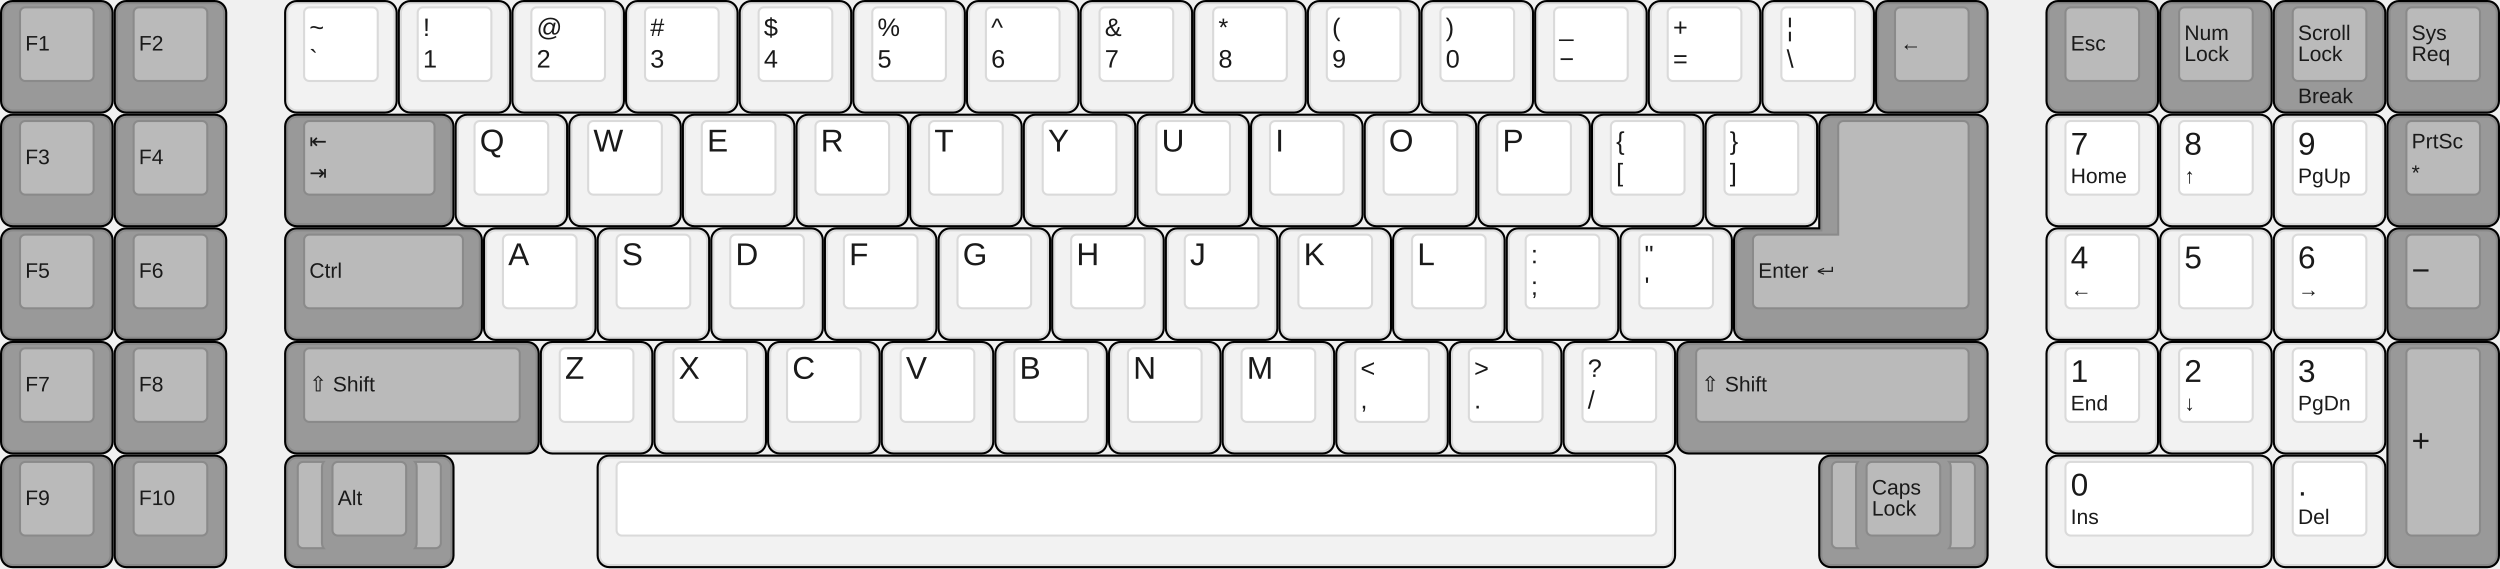
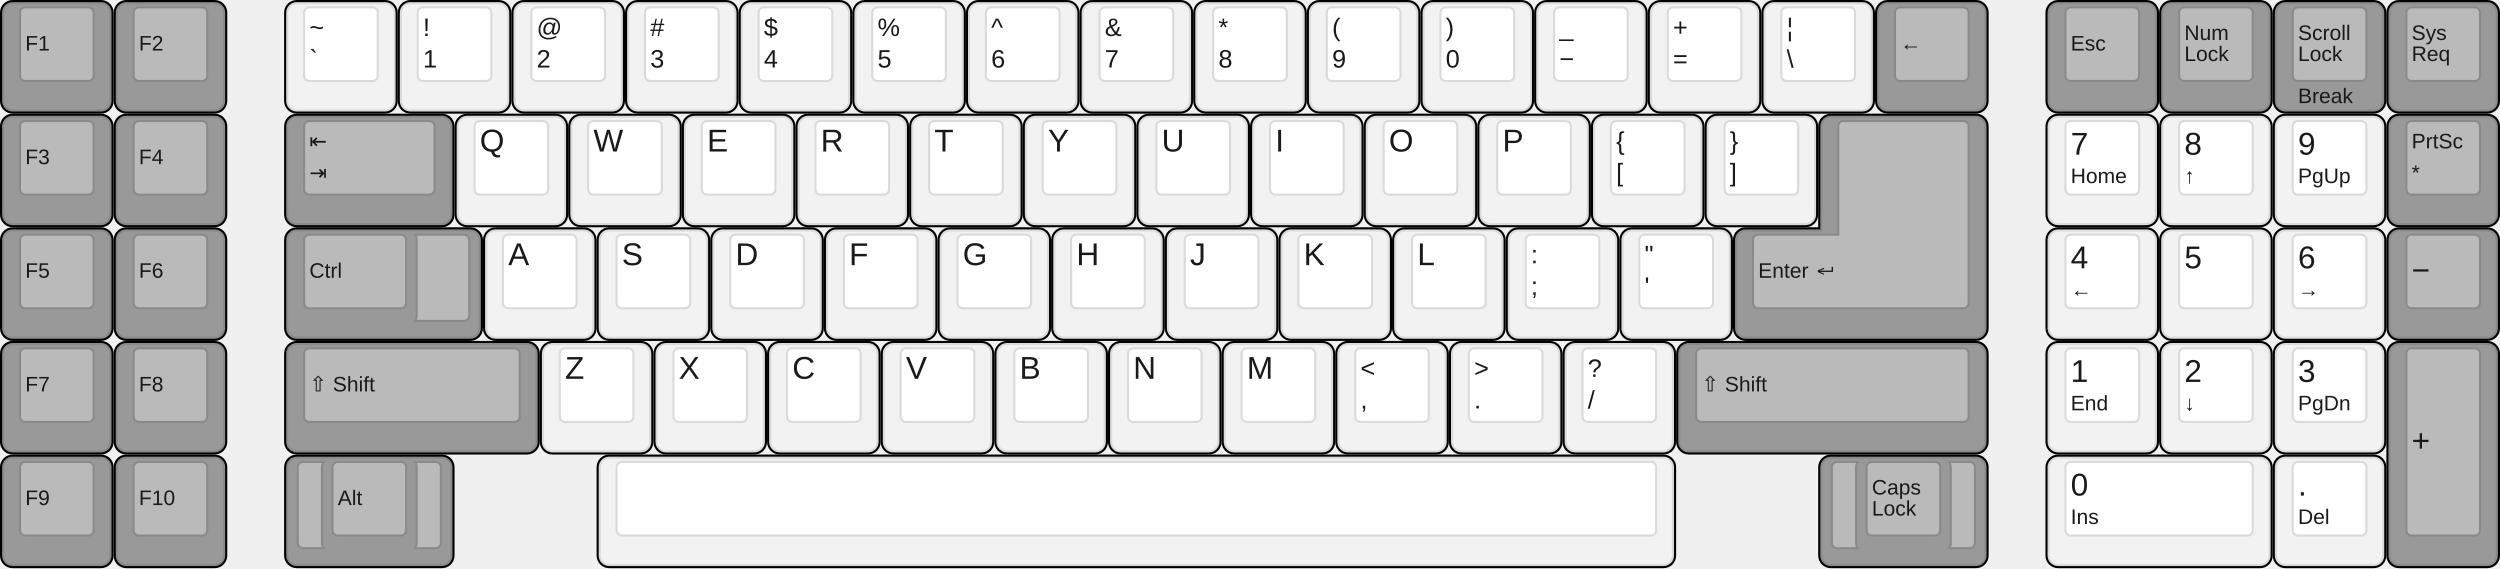
<svg xmlns="http://www.w3.org/2000/svg" xmlns:xlink="http://www.w3.org/1999/xlink" version="1.1" width="1188" height="270" viewBox="0 -270 1188 270">
  <defs>
    <g id="shape0">
      <path d="M 6 -54 C 2.686 -54 0 -51.314 0 -48 L 0 -6 C 0 -2.686 2.686 0 6 0 L 48 0 C 51.314 0 54 -2.686 54 -6 L 54 -48 C 54 -51.314 51.314 -54 48 -54 Z" fill="#000000" />
      <path d="M 6 -53 C 3.239 -53 1 -50.761 1 -48 L 1 -6 C 1 -3.239 3.239 -1 6 -1 L 48 -1 C 50.761 -1 53 -3.239 53 -6 L 53 -48 C 53 -50.761 50.761 -53 48 -53 Z" fill="#8a8a8a" />
      <path d="M 6 -52 C 3.791 -52 2 -50.209 2 -48 L 2 -6 C 2 -3.791 3.791 -2 6 -2 L 48 -2 C 50.209 -2 52 -3.791 52 -6 L 52 -48 C 52 -50.209 50.209 -52 48 -52 Z" fill="#999999" />
      <path d="M 12 -51 C 10.343 -51 9 -49.657 9 -48 L 9 -18 C 9 -16.343 10.343 -15 12 -15 L 42 -15 C 43.657 -15 45 -16.343 45 -18 L 45 -48 C 45 -49.657 43.657 -51 42 -51 Z" fill="#8a8a8a" />
      <path d="M 12 -50 C 10.895 -50 10 -49.105 10 -48 L 10 -18 C 10 -16.895 10.895 -16 12 -16 L 42 -16 C 43.105 -16 44 -16.895 44 -18 L 44 -48 C 44 -49.105 43.105 -50 42 -50 Z" fill="#bababa" />
    </g>
    <g id="shape1">
      <path d="M 6 -54 C 2.686 -54 0 -51.314 0 -48 L 0 -6 C 0 -2.686 2.686 0 6 0 L 75 0 C 78.314 0 81 -2.686 81 -6 L 81 -48 C 81 -51.314 78.314 -54 75 -54 Z" fill="#000000" />
      <path d="M 6 -53 C 3.239 -53 1 -50.761 1 -48 L 1 -6 C 1 -3.239 3.239 -1 6 -1 L 75 -1 C 77.761 -1 80 -3.239 80 -6 L 80 -48 C 80 -50.761 77.761 -53 75 -53 Z" fill="#8a8a8a" />
      <path d="M 6 -52 C 3.791 -52 2 -50.209 2 -48 L 2 -6 C 2 -3.791 3.791 -2 6 -2 L 75 -2 C 77.209 -2 79 -3.791 79 -6 L 79 -48 C 79 -50.209 77.209 -52 75 -52 Z" fill="#999999" />
      <path d="M 25.5 -51 C 23.843 -51 22.5 -49.657 22.5 -48 L 22.5 -18 C 22.5 -16.343 23.843 -15 25.5 -15 L 55.5 -15 C 57.157 -15 58.5 -16.343 58.5 -18 L 58.5 -48 C 58.5 -49.657 57.157 -51 55.5 -51 Z M 9 -51 C 7.343 -51 6 -49.657 6 -48 L 6 -12 C 6 -10.343 7.343 -9 9 -9 L 19.854 -9 C 19.024 -9.733 18.5 -10.805 18.5 -12 L 18.5 -48 C 18.5 -49.195 19.024 -50.267 19.854 -51 Z M 61.146 -51 C 61.976 -50.267 62.5 -49.195 62.5 -48 L 62.5 -12 C 62.5 -10.805 61.976 -9.733 61.146 -9 L 72 -9 C 73.657 -9 75 -10.343 75 -12 L 75 -48 C 75 -49.657 73.657 -51 72 -51 Z" fill="#8a8a8a" />
      <path d="M 25.5 -50 C 24.395 -50 23.5 -49.105 23.5 -48 L 23.5 -18 C 23.5 -16.895 24.395 -16 25.5 -16 L 55.5 -16 C 56.605 -16 57.5 -16.895 57.5 -18 L 57.5 -48 C 57.5 -49.105 56.605 -50 55.5 -50 Z M 9 -50 C 7.895 -50 7 -49.105 7 -48 L 7 -12 C 7 -10.895 7.895 -10 9 -10 L 17.916 -10 C 17.648 -10.612 17.5 -11.289 17.5 -12 L 17.5 -48 C 17.5 -48.711 17.648 -49.388 17.916 -50 Z M 63.084 -50 C 63.352 -49.388 63.5 -48.711 63.5 -48 L 63.5 -12 C 63.5 -11.289 63.352 -10.612 63.084 -10 L 72 -10 C 73.105 -10 74 -10.895 74 -12 L 74 -48 C 74 -49.105 73.105 -50 72 -50 Z" fill="#bababa" />
    </g>
    <g id="shape2">
      <path d="M 6 -54 C 2.686 -54 0 -51.314 0 -48 L 0 -6 C 0 -2.686 2.686 0 6 0 L 507 0 C 510.314 0 513 -2.686 513 -6 L 513 -48 C 513 -51.314 510.314 -54 507 -54 Z" fill="#000000" />
      <path d="M 6 -53 C 3.239 -53 1 -50.761 1 -48 L 1 -6 C 1 -3.239 3.239 -1 6 -1 L 507 -1 C 509.761 -1 512 -3.239 512 -6 L 512 -48 C 512 -50.761 509.761 -53 507 -53 Z" fill="#dadada" />
      <path d="M 6 -52 C 3.791 -52 2 -50.209 2 -48 L 2 -6 C 2 -3.791 3.791 -2 6 -2 L 507 -2 C 509.209 -2 511 -3.791 511 -6 L 511 -48 C 511 -50.209 509.209 -52 507 -52 Z" fill="#f2f2f2" />
      <path d="M 12 -51 C 10.343 -51 9 -49.657 9 -48 L 9 -18 C 9 -16.343 10.343 -15 12 -15 L 501 -15 C 502.657 -15 504 -16.343 504 -18 L 504 -48 C 504 -49.657 502.657 -51 501 -51 Z" fill="#dadada" />
      <path d="M 12 -50 C 10.895 -50 10 -49.105 10 -48 L 10 -18 C 10 -16.895 10.895 -16 12 -16 L 501 -16 C 502.105 -16 503 -16.895 503 -18 L 503 -48 C 503 -49.105 502.105 -50 501 -50 Z" fill="#ffffff" />
    </g>
    <g id="shape3">
      <path d="M 6 -54 C 2.686 -54 0 -51.314 0 -48 L 0 -6 C 0 -2.686 2.686 0 6 0 L 102 0 C 105.314 0 108 -2.686 108 -6 L 108 -48 C 108 -51.314 105.314 -54 102 -54 Z" fill="#000000" />
      <path d="M 6 -53 C 3.239 -53 1 -50.761 1 -48 L 1 -6 C 1 -3.239 3.239 -1 6 -1 L 102 -1 C 104.761 -1 107 -3.239 107 -6 L 107 -48 C 107 -50.761 104.761 -53 102 -53 Z" fill="#dadada" />
      <path d="M 6 -52 C 3.791 -52 2 -50.209 2 -48 L 2 -6 C 2 -3.791 3.791 -2 6 -2 L 102 -2 C 104.209 -2 106 -3.791 106 -6 L 106 -48 C 106 -50.209 104.209 -52 102 -52 Z" fill="#f2f2f2" />
      <path d="M 12 -51 C 10.343 -51 9 -49.657 9 -48 L 9 -18 C 9 -16.343 10.343 -15 12 -15 L 96 -15 C 97.657 -15 99 -16.343 99 -18 L 99 -48 C 99 -49.657 97.657 -51 96 -51 Z" fill="#dadada" />
      <path d="M 12 -50 C 10.895 -50 10 -49.105 10 -48 L 10 -18 C 10 -16.895 10.895 -16 12 -16 L 96 -16 C 97.105 -16 98 -16.895 98 -18 L 98 -48 C 98 -49.105 97.105 -50 96 -50 Z" fill="#ffffff" />
    </g>
    <g id="shape4">
      <path d="M 6 -54 C 2.686 -54 0 -51.314 0 -48 L 0 -6 C 0 -2.686 2.686 0 6 0 L 48 0 C 51.314 0 54 -2.686 54 -6 L 54 -48 C 54 -51.314 51.314 -54 48 -54 Z" fill="#000000" />
      <path d="M 6 -53 C 3.239 -53 1 -50.761 1 -48 L 1 -6 C 1 -3.239 3.239 -1 6 -1 L 48 -1 C 50.761 -1 53 -3.239 53 -6 L 53 -48 C 53 -50.761 50.761 -53 48 -53 Z" fill="#dadada" />
      <path d="M 6 -52 C 3.791 -52 2 -50.209 2 -48 L 2 -6 C 2 -3.791 3.791 -2 6 -2 L 48 -2 C 50.209 -2 52 -3.791 52 -6 L 52 -48 C 52 -50.209 50.209 -52 48 -52 Z" fill="#f2f2f2" />
      <path d="M 12 -51 C 10.343 -51 9 -49.657 9 -48 L 9 -18 C 9 -16.343 10.343 -15 12 -15 L 42 -15 C 43.657 -15 45 -16.343 45 -18 L 45 -48 C 45 -49.657 43.657 -51 42 -51 Z" fill="#dadada" />
      <path d="M 12 -50 C 10.895 -50 10 -49.105 10 -48 L 10 -18 C 10 -16.895 10.895 -16 12 -16 L 42 -16 C 43.105 -16 44 -16.895 44 -18 L 44 -48 C 44 -49.105 43.105 -50 42 -50 Z" fill="#ffffff" />
    </g>
    <g id="shape5">
      <path d="M 6 -108 C 2.686 -108 0 -105.314 0 -102 L 0 -6 C 0 -2.686 2.686 0 6 0 L 48 0 C 51.314 0 54 -2.686 54 -6 L 54 -102 C 54 -105.314 51.314 -108 48 -108 Z" fill="#000000" />
      <path d="M 6 -107 C 3.239 -107 1 -104.761 1 -102 L 1 -6 C 1 -3.239 3.239 -1 6 -1 L 48 -1 C 50.761 -1 53 -3.239 53 -6 L 53 -102 C 53 -104.761 50.761 -107 48 -107 Z" fill="#8a8a8a" />
      <path d="M 6 -106 C 3.791 -106 2 -104.209 2 -102 L 2 -6 C 2 -3.791 3.791 -2 6 -2 L 48 -2 C 50.209 -2 52 -3.791 52 -6 L 52 -102 C 52 -104.209 50.209 -106 48 -106 Z" fill="#999999" />
      <path d="M 12 -105 C 10.343 -105 9 -103.657 9 -102 L 9 -18 C 9 -16.343 10.343 -15 12 -15 L 42 -15 C 43.657 -15 45 -16.343 45 -18 L 45 -102 C 45 -103.657 43.657 -105 42 -105 Z" fill="#8a8a8a" />
      <path d="M 12 -104 C 10.895 -104 10 -103.105 10 -102 L 10 -18 C 10 -16.895 10.895 -16 12 -16 L 42 -16 C 43.105 -16 44 -16.895 44 -18 L 44 -102 C 44 -103.105 43.105 -104 42 -104 Z" fill="#bababa" />
    </g>
    <g id="shape6">
      <path d="M 6 -54 C 2.686 -54 0 -51.314 0 -48 L 0 -6 C 0 -2.686 2.686 0 6 0 L 115.5 0 C 118.814 0 121.5 -2.686 121.5 -6 L 121.5 -48 C 121.5 -51.314 118.814 -54 115.5 -54 Z" fill="#000000" />
      <path d="M 6 -53 C 3.239 -53 1 -50.761 1 -48 L 1 -6 C 1 -3.239 3.239 -1 6 -1 L 115.5 -1 C 118.261 -1 120.5 -3.239 120.5 -6 L 120.5 -48 C 120.5 -50.761 118.261 -53 115.5 -53 Z" fill="#8a8a8a" />
      <path d="M 6 -52 C 3.791 -52 2 -50.209 2 -48 L 2 -6 C 2 -3.791 3.791 -2 6 -2 L 115.5 -2 C 117.709 -2 119.5 -3.791 119.5 -6 L 119.5 -48 C 119.5 -50.209 117.709 -52 115.5 -52 Z" fill="#999999" />
      <path d="M 12 -51 C 10.343 -51 9 -49.657 9 -48 L 9 -18 C 9 -16.343 10.343 -15 12 -15 L 109.5 -15 C 111.157 -15 112.5 -16.343 112.5 -18 L 112.5 -48 C 112.5 -49.657 111.157 -51 109.5 -51 Z" fill="#8a8a8a" />
      <path d="M 12 -50 C 10.895 -50 10 -49.105 10 -48 L 10 -18 C 10 -16.895 10.895 -16 12 -16 L 109.5 -16 C 110.605 -16 111.5 -16.895 111.5 -18 L 111.5 -48 C 111.5 -49.105 110.605 -50 109.5 -50 Z" fill="#bababa" />
    </g>
    <g id="shape7">
      <path d="M 6 -54 C 2.686 -54 0 -51.314 0 -48 L 0 -6 C 0 -2.686 2.686 0 6 0 L 142.5 0 C 145.814 0 148.5 -2.686 148.5 -6 L 148.5 -48 C 148.5 -51.314 145.814 -54 142.5 -54 Z" fill="#000000" />
      <path d="M 6 -53 C 3.239 -53 1 -50.761 1 -48 L 1 -6 C 1 -3.239 3.239 -1 6 -1 L 142.5 -1 C 145.261 -1 147.5 -3.239 147.5 -6 L 147.5 -48 C 147.5 -50.761 145.261 -53 142.5 -53 Z" fill="#8a8a8a" />
      <path d="M 6 -52 C 3.791 -52 2 -50.209 2 -48 L 2 -6 C 2 -3.791 3.791 -2 6 -2 L 142.5 -2 C 144.709 -2 146.5 -3.791 146.5 -6 L 146.5 -48 C 146.5 -50.209 144.709 -52 142.5 -52 Z" fill="#999999" />
      <path d="M 12 -51 C 10.343 -51 9 -49.657 9 -48 L 9 -18 C 9 -16.343 10.343 -15 12 -15 L 136.5 -15 C 138.157 -15 139.5 -16.343 139.5 -18 L 139.5 -48 C 139.5 -49.657 138.157 -51 136.5 -51 Z" fill="#8a8a8a" />
      <path d="M 12 -50 C 10.895 -50 10 -49.105 10 -48 L 10 -18 C 10 -16.895 10.895 -16 12 -16 L 136.5 -16 C 137.605 -16 138.5 -16.895 138.5 -18 L 138.5 -48 C 138.5 -49.105 137.605 -50 136.5 -50 Z" fill="#bababa" />
    </g>
    <g id="shape8">
      <path d="M 6 -54 C 2.686 -54 0 -51.314 0 -48 L 0 -6 C 0 -2.686 2.686 0 6 0 L 88.5 0 C 91.814 0 94.5 -2.686 94.5 -6 L 94.5 -48 C 94.5 -51.314 91.814 -54 88.5 -54 Z" fill="#000000" />
      <path d="M 6 -53 C 3.239 -53 1 -50.761 1 -48 L 1 -6 C 1 -3.239 3.239 -1 6 -1 L 88.5 -1 C 91.261 -1 93.5 -3.239 93.5 -6 L 93.5 -48 C 93.5 -50.761 91.261 -53 88.5 -53 Z" fill="#8a8a8a" />
      <path d="M 6 -52 C 3.791 -52 2 -50.209 2 -48 L 2 -6 C 2 -3.791 3.791 -2 6 -2 L 88.5 -2 C 90.709 -2 92.5 -3.791 92.5 -6 L 92.5 -48 C 92.5 -50.209 90.709 -52 88.5 -52 Z" fill="#999999" />
-       <path d="M 12 -51 C 10.343 -51 9 -49.657 9 -48 L 9 -18 C 9 -16.343 10.343 -15 12 -15 L 82.5 -15 C 84.157 -15 85.5 -16.343 85.5 -18 L 85.5 -48 C 85.5 -49.657 84.157 -51 82.5 -51 Z" fill="#8a8a8a" />
-       <path d="M 12 -50 C 10.895 -50 10 -49.105 10 -48 L 10 -18 C 10 -16.895 10.895 -16 12 -16 L 82.5 -16 C 83.605 -16 84.5 -16.895 84.5 -18 L 84.5 -48 C 84.5 -49.105 83.605 -50 82.5 -50 Z" fill="#bababa" />
+       <path d="M 12 -51 C 10.343 -51 9 -49.657 9 -48 L 9 -18 C 9 -16.343 10.343 -15 12 -15 L 55.5 -15 C 57.157 -15 58.5 -16.343 58.5 -18 L 58.5 -48 C 58.5 -49.657 57.157 -51 55.5 -51 Z M 61.146 -51 C 61.976 -50.267 62.5 -49.195 62.5 -48 L 62.5 -12 C 62.5 -10.805 61.976 -9.733 61.146 -9 L 85.5 -9 C 87.157 -9 88.5 -10.343 88.5 -12 L 88.5 -48 C 88.5 -49.657 87.157 -51 85.5 -51 Z" fill="#8a8a8a" />
+       <path d="M 12 -50 C 10.895 -50 10 -49.105 10 -48 L 10 -18 C 10 -16.895 10.895 -16 12 -16 L 55.5 -16 C 56.605 -16 57.5 -16.895 57.5 -18 L 57.5 -48 C 57.5 -49.105 56.605 -50 55.5 -50 Z M 63.084 -50 C 63.352 -49.388 63.5 -48.711 63.5 -48 L 63.5 -12 C 63.5 -11.289 63.352 -10.612 63.084 -10 L 85.5 -10 C 86.605 -10 87.5 -10.895 87.5 -12 L 87.5 -48 C 87.5 -49.105 86.605 -50 85.5 -50 Z" fill="#bababa" />
    </g>
    <g id="shape9">
      <path d="M 46.5 -108 C 43.186 -108 40.5 -105.314 40.5 -102 L 40.5 -54 L 6 -54 C 2.686 -54 0 -51.314 0 -48 L 0 -6 C 0 -2.686 2.686 0 6 0 L 115.5 0 C 118.814 0 121.5 -2.686 121.5 -6 L 121.5 -102 C 121.5 -105.314 118.814 -108 115.5 -108 Z" fill="#000000" />
      <path d="M 46.5 -107 C 43.739 -107 41.5 -104.761 41.5 -102 L 41.5 -54 L 41.5 -53 L 40.5 -53 L 6 -53 C 3.239 -53 1 -50.761 1 -48 L 1 -6 C 1 -3.239 3.239 -1 6 -1 L 115.5 -1 C 118.261 -1 120.5 -3.239 120.5 -6 L 120.5 -102 C 120.5 -104.761 118.261 -107 115.5 -107 Z" fill="#8a8a8a" />
      <path d="M 46.5 -106 C 44.291 -106 42.5 -104.209 42.5 -102 L 42.5 -54 L 42.5 -52 L 6 -52 C 3.791 -52 2 -50.209 2 -48 L 2 -6 C 2 -3.791 3.791 -2 6 -2 L 115.5 -2 C 117.709 -2 119.5 -3.791 119.5 -6 L 119.5 -102 C 119.5 -104.209 117.709 -106 115.5 -106 Z" fill="#999999" />
      <path d="M 52.5 -105 C 50.843 -105 49.5 -103.657 49.5 -102 L 49.5 -60 L 49.5 -51 L 40.5 -51 L 12 -51 C 10.343 -51 9 -49.657 9 -48 L 9 -18 C 9 -16.343 10.343 -15 12 -15 L 109.5 -15 C 111.157 -15 112.5 -16.343 112.5 -18 L 112.5 -102 C 112.5 -103.657 111.157 -105 109.5 -105 Z" fill="#8a8a8a" />
      <path d="M 52.5 -104 C 51.395 -104 50.5 -103.105 50.5 -102 L 50.5 -60 L 50.5 -50 L 12 -50 C 10.895 -50 10 -49.105 10 -48 L 10 -18 C 10 -16.895 10.895 -16 12 -16 L 109.5 -16 C 110.605 -16 111.5 -16.895 111.5 -18 L 111.5 -102 C 111.5 -103.105 110.605 -104 109.5 -104 Z" fill="#bababa" />
    </g>
    <g id="shape10">
      <path d="M 6 -54 C 2.686 -54 0 -51.314 0 -48 L 0 -6 C 0 -2.686 2.686 0 6 0 L 75 0 C 78.314 0 81 -2.686 81 -6 L 81 -48 C 81 -51.314 78.314 -54 75 -54 Z" fill="#000000" />
      <path d="M 6 -53 C 3.239 -53 1 -50.761 1 -48 L 1 -6 C 1 -3.239 3.239 -1 6 -1 L 75 -1 C 77.761 -1 80 -3.239 80 -6 L 80 -48 C 80 -50.761 77.761 -53 75 -53 Z" fill="#8a8a8a" />
      <path d="M 6 -52 C 3.791 -52 2 -50.209 2 -48 L 2 -6 C 2 -3.791 3.791 -2 6 -2 L 75 -2 C 77.209 -2 79 -3.791 79 -6 L 79 -48 C 79 -50.209 77.209 -52 75 -52 Z" fill="#999999" />
      <path d="M 12 -51 C 10.343 -51 9 -49.657 9 -48 L 9 -18 C 9 -16.343 10.343 -15 12 -15 L 69 -15 C 70.657 -15 72 -16.343 72 -18 L 72 -48 C 72 -49.657 70.657 -51 69 -51 Z" fill="#8a8a8a" />
      <path d="M 12 -50 C 10.895 -50 10 -49.105 10 -48 L 10 -18 C 10 -16.895 10.895 -16 12 -16 L 69 -16 C 70.105 -16 71 -16.895 71 -18 L 71 -48 C 71 -49.105 70.105 -50 69 -50 Z" fill="#bababa" />
    </g>
  </defs>
  <g class="keyboard">
    <g class="key">
      <use xlink:href="#shape0" transform="translate(0 0)" />
      <text x="12" y="-30" text-anchor="start" font-family="Arial" font-size="10" fill="#1a1a1a">F9</text>
    </g>
    <g class="key">
      <use xlink:href="#shape0" transform="translate(54 0)" />
      <text x="66" y="-30" text-anchor="start" font-family="Arial" font-size="10" fill="#1a1a1a">F10</text>
    </g>
    <g class="key">
      <use xlink:href="#shape1" transform="translate(135 0)" />
      <text x="160.5" y="-30" text-anchor="start" font-family="Arial" font-size="10" fill="#1a1a1a">Alt</text>
    </g>
    <g class="key">
      <use xlink:href="#shape2" transform="translate(283.5 0)" />
    </g>
    <g class="key">
      <use xlink:href="#shape1" transform="translate(864 0)" />
      <text x="889.5" y="-35" text-anchor="start" font-family="Arial" font-size="10" fill="#1a1a1a">Caps</text>
      <text x="889.5" y="-25" text-anchor="start" font-family="Arial" font-size="10" fill="#1a1a1a">Lock</text>
    </g>
    <g class="key">
      <use xlink:href="#shape3" transform="translate(972 0)" />
      <text x="984" y="-34.5" text-anchor="start" font-family="Arial" font-size="15" fill="#1a1a1a">0</text>
      <text x="984" y="-21" text-anchor="start" font-family="Arial" font-size="10" fill="#1a1a1a">Ins</text>
    </g>
    <g class="key">
      <use xlink:href="#shape4" transform="translate(1080 0)" />
      <text x="1092" y="-34.5" text-anchor="start" font-family="Arial" font-size="15" fill="#1a1a1a">.</text>
      <text x="1092" y="-21" text-anchor="start" font-family="Arial" font-size="10" fill="#1a1a1a">Del</text>
    </g>
    <g class="key">
      <use xlink:href="#shape5" transform="translate(1134 0)" />
      <text x="1146" y="-55.5" text-anchor="start" font-family="Arial" font-size="15" fill="#1a1a1a">+</text>
    </g>
    <g class="key">
      <use xlink:href="#shape0" transform="translate(0 -54)" />
      <text x="12" y="-84" text-anchor="start" font-family="Arial" font-size="10" fill="#1a1a1a">F7</text>
    </g>
    <g class="key">
      <use xlink:href="#shape0" transform="translate(54 -54)" />
      <text x="66" y="-84" text-anchor="start" font-family="Arial" font-size="10" fill="#1a1a1a">F8</text>
    </g>
    <g class="key">
      <use xlink:href="#shape6" transform="translate(135 -54)" />
      <text x="147" y="-84" text-anchor="start" font-family="Arial" font-size="10" fill="#1a1a1a">⇧ Shift</text>
    </g>
    <g class="key">
      <use xlink:href="#shape4" transform="translate(256.5 -54)" />
      <text x="268.5" y="-90" text-anchor="start" font-family="Arial" font-size="15" fill="#1a1a1a">Z</text>
    </g>
    <g class="key">
      <use xlink:href="#shape4" transform="translate(310.5 -54)" />
      <text x="322.5" y="-90" text-anchor="start" font-family="Arial" font-size="15" fill="#1a1a1a">X</text>
    </g>
    <g class="key">
      <use xlink:href="#shape4" transform="translate(364.5 -54)" />
      <text x="376.5" y="-90" text-anchor="start" font-family="Arial" font-size="15" fill="#1a1a1a">C</text>
    </g>
    <g class="key">
      <use xlink:href="#shape4" transform="translate(418.5 -54)" />
      <text x="430.5" y="-90" text-anchor="start" font-family="Arial" font-size="15" fill="#1a1a1a">V</text>
    </g>
    <g class="key">
      <use xlink:href="#shape4" transform="translate(472.5 -54)" />
      <text x="484.5" y="-90" text-anchor="start" font-family="Arial" font-size="15" fill="#1a1a1a">B</text>
    </g>
    <g class="key">
      <use xlink:href="#shape4" transform="translate(526.5 -54)" />
      <text x="538.5" y="-90" text-anchor="start" font-family="Arial" font-size="15" fill="#1a1a1a">N</text>
    </g>
    <g class="key">
      <use xlink:href="#shape4" transform="translate(580.5 -54)" />
      <text x="592.5" y="-90" text-anchor="start" font-family="Arial" font-size="15" fill="#1a1a1a">M</text>
    </g>
    <g class="key">
      <use xlink:href="#shape4" transform="translate(634.5 -54)" />
      <text x="646.5" y="-75.9" text-anchor="start" font-family="Arial" font-size="12" fill="#1a1a1a">,</text>
      <text x="646.5" y="-90.9" text-anchor="start" font-family="Arial" font-size="12" fill="#1a1a1a">&lt;</text>
    </g>
    <g class="key">
      <use xlink:href="#shape4" transform="translate(688.5 -54)" />
      <text x="700.5" y="-75.9" text-anchor="start" font-family="Arial" font-size="12" fill="#1a1a1a">.</text>
      <text x="700.5" y="-90.9" text-anchor="start" font-family="Arial" font-size="12" fill="#1a1a1a">&gt;</text>
    </g>
    <g class="key">
      <use xlink:href="#shape4" transform="translate(742.5 -54)" />
      <text x="754.5" y="-75.9" text-anchor="start" font-family="Arial" font-size="12" fill="#1a1a1a">/</text>
      <text x="754.5" y="-90.9" text-anchor="start" font-family="Arial" font-size="12" fill="#1a1a1a">?</text>
    </g>
    <g class="key">
      <use xlink:href="#shape7" transform="translate(796.5 -54)" />
      <text x="808.5" y="-84" text-anchor="start" font-family="Arial" font-size="10" fill="#1a1a1a">⇧ Shift</text>
    </g>
    <g class="key">
      <use xlink:href="#shape4" transform="translate(972 -54)" />
      <text x="984" y="-88.5" text-anchor="start" font-family="Arial" font-size="15" fill="#1a1a1a">1</text>
      <text x="984" y="-75" text-anchor="start" font-family="Arial" font-size="10" fill="#1a1a1a">End</text>
    </g>
    <g class="key">
      <use xlink:href="#shape4" transform="translate(1026 -54)" />
      <text x="1038" y="-88.5" text-anchor="start" font-family="Arial" font-size="15" fill="#1a1a1a">2</text>
      <text x="1038" y="-75" text-anchor="start" font-family="Arial" font-size="10" fill="#1a1a1a">↓</text>
    </g>
    <g class="key">
      <use xlink:href="#shape4" transform="translate(1080 -54)" />
      <text x="1092" y="-88.5" text-anchor="start" font-family="Arial" font-size="15" fill="#1a1a1a">3</text>
      <text x="1092" y="-75" text-anchor="start" font-family="Arial" font-size="10" fill="#1a1a1a">PgDn</text>
    </g>
    <g class="key">
      <use xlink:href="#shape0" transform="translate(0 -108)" />
      <text x="12" y="-138" text-anchor="start" font-family="Arial" font-size="10" fill="#1a1a1a">F5</text>
    </g>
    <g class="key">
      <use xlink:href="#shape0" transform="translate(54 -108)" />
      <text x="66" y="-138" text-anchor="start" font-family="Arial" font-size="10" fill="#1a1a1a">F6</text>
    </g>
    <g class="key">
      <use xlink:href="#shape8" transform="translate(135 -108)" />
      <text x="147" y="-138" text-anchor="start" font-family="Arial" font-size="10" fill="#1a1a1a">Ctrl</text>
    </g>
    <g class="key">
      <use xlink:href="#shape4" transform="translate(229.5 -108)" />
      <text x="241.5" y="-144" text-anchor="start" font-family="Arial" font-size="15" fill="#1a1a1a">A</text>
    </g>
    <g class="key">
      <use xlink:href="#shape4" transform="translate(283.5 -108)" />
      <text x="295.5" y="-144" text-anchor="start" font-family="Arial" font-size="15" fill="#1a1a1a">S</text>
    </g>
    <g class="key">
      <use xlink:href="#shape4" transform="translate(337.5 -108)" />
      <text x="349.5" y="-144" text-anchor="start" font-family="Arial" font-size="15" fill="#1a1a1a">D</text>
    </g>
    <g class="key">
      <use xlink:href="#shape4" transform="translate(391.5 -108)" />
      <text x="403.5" y="-144" text-anchor="start" font-family="Arial" font-size="15" fill="#1a1a1a">F</text>
    </g>
    <g class="key">
      <use xlink:href="#shape4" transform="translate(445.5 -108)" />
      <text x="457.5" y="-144" text-anchor="start" font-family="Arial" font-size="15" fill="#1a1a1a">G</text>
    </g>
    <g class="key">
      <use xlink:href="#shape4" transform="translate(499.5 -108)" />
      <text x="511.5" y="-144" text-anchor="start" font-family="Arial" font-size="15" fill="#1a1a1a">H</text>
    </g>
    <g class="key">
      <use xlink:href="#shape4" transform="translate(553.5 -108)" />
      <text x="565.5" y="-144" text-anchor="start" font-family="Arial" font-size="15" fill="#1a1a1a">J</text>
    </g>
    <g class="key">
      <use xlink:href="#shape4" transform="translate(607.5 -108)" />
      <text x="619.5" y="-144" text-anchor="start" font-family="Arial" font-size="15" fill="#1a1a1a">K</text>
    </g>
    <g class="key">
      <use xlink:href="#shape4" transform="translate(661.5 -108)" />
      <text x="673.5" y="-144" text-anchor="start" font-family="Arial" font-size="15" fill="#1a1a1a">L</text>
    </g>
    <g class="key">
      <use xlink:href="#shape4" transform="translate(715.5 -108)" />
      <text x="727.5" y="-129.9" text-anchor="start" font-family="Arial" font-size="12" fill="#1a1a1a">;</text>
      <text x="727.5" y="-144.9" text-anchor="start" font-family="Arial" font-size="12" fill="#1a1a1a">:</text>
    </g>
    <g class="key">
      <use xlink:href="#shape4" transform="translate(769.5 -108)" />
      <text x="781.5" y="-129.9" text-anchor="start" font-family="Arial" font-size="12" fill="#1a1a1a">'</text>
      <text x="781.5" y="-144.9" text-anchor="start" font-family="Arial" font-size="12" fill="#1a1a1a">"</text>
    </g>
    <g class="key">
      <use xlink:href="#shape9" transform="translate(823.5 -108)" />
      <text x="835.5" y="-138" text-anchor="start" font-family="Arial" font-size="10" fill="#1a1a1a">Enter ↵</text>
    </g>
    <g class="key">
      <use xlink:href="#shape4" transform="translate(972 -108)" />
      <text x="984" y="-142.5" text-anchor="start" font-family="Arial" font-size="15" fill="#1a1a1a">4</text>
      <text x="984" y="-129" text-anchor="start" font-family="Arial" font-size="10" fill="#1a1a1a">←</text>
    </g>
    <g class="key">
      <use xlink:href="#shape4" transform="translate(1026 -108)" />
      <text x="1038" y="-142.5" text-anchor="start" font-family="Arial" font-size="15" fill="#1a1a1a">5</text>
    </g>
    <g class="key">
      <use xlink:href="#shape4" transform="translate(1080 -108)" />
      <text x="1092" y="-142.5" text-anchor="start" font-family="Arial" font-size="15" fill="#1a1a1a">6</text>
      <text x="1092" y="-129" text-anchor="start" font-family="Arial" font-size="10" fill="#1a1a1a">→</text>
    </g>
    <g class="key">
      <use xlink:href="#shape0" transform="translate(1134 -108)" />
      <text x="1146" y="-136.5" text-anchor="start" font-family="Arial" font-size="15" fill="#1a1a1a">−</text>
    </g>
    <g class="key">
      <use xlink:href="#shape0" transform="translate(0 -162)" />
      <text x="12" y="-192" text-anchor="start" font-family="Arial" font-size="10" fill="#1a1a1a">F3</text>
    </g>
    <g class="key">
      <use xlink:href="#shape0" transform="translate(54 -162)" />
      <text x="66" y="-192" text-anchor="start" font-family="Arial" font-size="10" fill="#1a1a1a">F4</text>
    </g>
    <g class="key">
      <use xlink:href="#shape10" transform="translate(135 -162)" />
      <text x="147" y="-184.5" text-anchor="start" font-family="Arial" font-size="10" fill="#1a1a1a">⇥</text>
      <text x="147" y="-199.5" text-anchor="start" font-family="Arial" font-size="10" fill="#1a1a1a">⇤</text>
    </g>
    <g class="key">
      <use xlink:href="#shape4" transform="translate(216 -162)" />
      <text x="228" y="-198" text-anchor="start" font-family="Arial" font-size="15" fill="#1a1a1a">Q</text>
    </g>
    <g class="key">
      <use xlink:href="#shape4" transform="translate(270 -162)" />
      <text x="282" y="-198" text-anchor="start" font-family="Arial" font-size="15" fill="#1a1a1a">W</text>
    </g>
    <g class="key">
      <use xlink:href="#shape4" transform="translate(324 -162)" />
      <text x="336" y="-198" text-anchor="start" font-family="Arial" font-size="15" fill="#1a1a1a">E</text>
    </g>
    <g class="key">
      <use xlink:href="#shape4" transform="translate(378 -162)" />
      <text x="390" y="-198" text-anchor="start" font-family="Arial" font-size="15" fill="#1a1a1a">R</text>
    </g>
    <g class="key">
      <use xlink:href="#shape4" transform="translate(432 -162)" />
      <text x="444" y="-198" text-anchor="start" font-family="Arial" font-size="15" fill="#1a1a1a">T</text>
    </g>
    <g class="key">
      <use xlink:href="#shape4" transform="translate(486 -162)" />
      <text x="498" y="-198" text-anchor="start" font-family="Arial" font-size="15" fill="#1a1a1a">Y</text>
    </g>
    <g class="key">
      <use xlink:href="#shape4" transform="translate(540 -162)" />
      <text x="552" y="-198" text-anchor="start" font-family="Arial" font-size="15" fill="#1a1a1a">U</text>
    </g>
    <g class="key">
      <use xlink:href="#shape4" transform="translate(594 -162)" />
      <text x="606" y="-198" text-anchor="start" font-family="Arial" font-size="15" fill="#1a1a1a">I</text>
    </g>
    <g class="key">
      <use xlink:href="#shape4" transform="translate(648 -162)" />
      <text x="660" y="-198" text-anchor="start" font-family="Arial" font-size="15" fill="#1a1a1a">O</text>
    </g>
    <g class="key">
      <use xlink:href="#shape4" transform="translate(702 -162)" />
      <text x="714" y="-198" text-anchor="start" font-family="Arial" font-size="15" fill="#1a1a1a">P</text>
    </g>
    <g class="key">
      <use xlink:href="#shape4" transform="translate(756 -162)" />
      <text x="768" y="-183.9" text-anchor="start" font-family="Arial" font-size="12" fill="#1a1a1a">[</text>
      <text x="768" y="-198.9" text-anchor="start" font-family="Arial" font-size="12" fill="#1a1a1a">{</text>
    </g>
    <g class="key">
      <use xlink:href="#shape4" transform="translate(810 -162)" />
      <text x="822" y="-183.9" text-anchor="start" font-family="Arial" font-size="12" fill="#1a1a1a">]</text>
      <text x="822" y="-198.9" text-anchor="start" font-family="Arial" font-size="12" fill="#1a1a1a">}</text>
    </g>
    <g class="key">
      <use xlink:href="#shape4" transform="translate(972 -162)" />
      <text x="984" y="-196.5" text-anchor="start" font-family="Arial" font-size="15" fill="#1a1a1a">7</text>
      <text x="984" y="-183" text-anchor="start" font-family="Arial" font-size="10" fill="#1a1a1a">Home</text>
    </g>
    <g class="key">
      <use xlink:href="#shape4" transform="translate(1026 -162)" />
      <text x="1038" y="-196.5" text-anchor="start" font-family="Arial" font-size="15" fill="#1a1a1a">8</text>
      <text x="1038" y="-183" text-anchor="start" font-family="Arial" font-size="10" fill="#1a1a1a">↑</text>
    </g>
    <g class="key">
      <use xlink:href="#shape4" transform="translate(1080 -162)" />
      <text x="1092" y="-196.5" text-anchor="start" font-family="Arial" font-size="15" fill="#1a1a1a">9</text>
      <text x="1092" y="-183" text-anchor="start" font-family="Arial" font-size="10" fill="#1a1a1a">PgUp</text>
    </g>
    <g class="key">
      <use xlink:href="#shape0" transform="translate(1134 -162)" />
      <text x="1146" y="-184.5" text-anchor="start" font-family="Arial" font-size="10" fill="#1a1a1a">*</text>
      <text x="1146" y="-199.5" text-anchor="start" font-family="Arial" font-size="10" fill="#1a1a1a">PrtSc</text>
    </g>
    <g class="key">
      <use xlink:href="#shape0" transform="translate(0 -216)" />
      <text x="12" y="-246" text-anchor="start" font-family="Arial" font-size="10" fill="#1a1a1a">F1</text>
    </g>
    <g class="key">
      <use xlink:href="#shape0" transform="translate(54 -216)" />
      <text x="66" y="-246" text-anchor="start" font-family="Arial" font-size="10" fill="#1a1a1a">F2</text>
    </g>
    <g class="key">
      <use xlink:href="#shape4" transform="translate(135 -216)" />
      <text x="147" y="-237.9" text-anchor="start" font-family="Arial" font-size="12" fill="#1a1a1a">`</text>
      <text x="147" y="-252.9" text-anchor="start" font-family="Arial" font-size="12" fill="#1a1a1a">~</text>
    </g>
    <g class="key">
      <use xlink:href="#shape4" transform="translate(189 -216)" />
      <text x="201" y="-237.9" text-anchor="start" font-family="Arial" font-size="12" fill="#1a1a1a">1</text>
      <text x="201" y="-252.9" text-anchor="start" font-family="Arial" font-size="12" fill="#1a1a1a">!</text>
    </g>
    <g class="key">
      <use xlink:href="#shape4" transform="translate(243 -216)" />
      <text x="255" y="-237.9" text-anchor="start" font-family="Arial" font-size="12" fill="#1a1a1a">2</text>
      <text x="255" y="-252.9" text-anchor="start" font-family="Arial" font-size="12" fill="#1a1a1a">@</text>
    </g>
    <g class="key">
      <use xlink:href="#shape4" transform="translate(297 -216)" />
      <text x="309" y="-237.9" text-anchor="start" font-family="Arial" font-size="12" fill="#1a1a1a">3</text>
      <text x="309" y="-252.9" text-anchor="start" font-family="Arial" font-size="12" fill="#1a1a1a">#</text>
    </g>
    <g class="key">
      <use xlink:href="#shape4" transform="translate(351 -216)" />
      <text x="363" y="-237.9" text-anchor="start" font-family="Arial" font-size="12" fill="#1a1a1a">4</text>
      <text x="363" y="-252.9" text-anchor="start" font-family="Arial" font-size="12" fill="#1a1a1a">$</text>
    </g>
    <g class="key">
      <use xlink:href="#shape4" transform="translate(405 -216)" />
      <text x="417" y="-237.9" text-anchor="start" font-family="Arial" font-size="12" fill="#1a1a1a">5</text>
      <text x="417" y="-252.9" text-anchor="start" font-family="Arial" font-size="12" fill="#1a1a1a">%</text>
    </g>
    <g class="key">
      <use xlink:href="#shape4" transform="translate(459 -216)" />
      <text x="471" y="-237.9" text-anchor="start" font-family="Arial" font-size="12" fill="#1a1a1a">6</text>
      <text x="471" y="-252.9" text-anchor="start" font-family="Arial" font-size="12" fill="#1a1a1a">^</text>
    </g>
    <g class="key">
      <use xlink:href="#shape4" transform="translate(513 -216)" />
      <text x="525" y="-237.9" text-anchor="start" font-family="Arial" font-size="12" fill="#1a1a1a">7</text>
      <text x="525" y="-252.9" text-anchor="start" font-family="Arial" font-size="12" fill="#1a1a1a">&amp;</text>
    </g>
    <g class="key">
      <use xlink:href="#shape4" transform="translate(567 -216)" />
      <text x="579" y="-237.9" text-anchor="start" font-family="Arial" font-size="12" fill="#1a1a1a">8</text>
      <text x="579" y="-252.9" text-anchor="start" font-family="Arial" font-size="12" fill="#1a1a1a">*</text>
    </g>
    <g class="key">
      <use xlink:href="#shape4" transform="translate(621 -216)" />
      <text x="633" y="-237.9" text-anchor="start" font-family="Arial" font-size="12" fill="#1a1a1a">9</text>
      <text x="633" y="-252.9" text-anchor="start" font-family="Arial" font-size="12" fill="#1a1a1a">(</text>
    </g>
    <g class="key">
      <use xlink:href="#shape4" transform="translate(675 -216)" />
      <text x="687" y="-237.9" text-anchor="start" font-family="Arial" font-size="12" fill="#1a1a1a">0</text>
      <text x="687" y="-252.9" text-anchor="start" font-family="Arial" font-size="12" fill="#1a1a1a">)</text>
    </g>
    <g class="key">
      <use xlink:href="#shape4" transform="translate(729 -216)" />
      <text x="741" y="-237.9" text-anchor="start" font-family="Arial" font-size="12" fill="#1a1a1a">−</text>
      <text x="741" y="-252.9" text-anchor="start" font-family="Arial" font-size="12" fill="#1a1a1a">_</text>
    </g>
    <g class="key">
      <use xlink:href="#shape4" transform="translate(783 -216)" />
      <text x="795" y="-237.9" text-anchor="start" font-family="Arial" font-size="12" fill="#1a1a1a">=</text>
      <text x="795" y="-252.9" text-anchor="start" font-family="Arial" font-size="12" fill="#1a1a1a">+</text>
    </g>
    <g class="key">
      <use xlink:href="#shape4" transform="translate(837 -216)" />
      <text x="849" y="-237.9" text-anchor="start" font-family="Arial" font-size="12" fill="#1a1a1a">\</text>
      <text x="849" y="-252.9" text-anchor="start" font-family="Arial" font-size="12" fill="#1a1a1a">¦</text>
    </g>
    <g class="key">
      <use xlink:href="#shape0" transform="translate(891 -216)" />
      <text x="903" y="-246" text-anchor="start" font-family="Arial" font-size="10" fill="#1a1a1a">←</text>
    </g>
    <g class="key">
      <use xlink:href="#shape0" transform="translate(972 -216)" />
      <text x="984" y="-246" text-anchor="start" font-family="Arial" font-size="10" fill="#1a1a1a">Esc</text>
    </g>
    <g class="key">
      <use xlink:href="#shape0" transform="translate(1026 -216)" />
      <text x="1038" y="-251" text-anchor="start" font-family="Arial" font-size="10" fill="#1a1a1a">Num</text>
      <text x="1038" y="-241" text-anchor="start" font-family="Arial" font-size="10" fill="#1a1a1a">Lock</text>
    </g>
    <g class="key">
      <use xlink:href="#shape0" transform="translate(1080 -216)" />
      <text x="1092" y="-251" text-anchor="start" font-family="Arial" font-size="10" fill="#1a1a1a">Scroll</text>
      <text x="1092" y="-241" text-anchor="start" font-family="Arial" font-size="10" fill="#1a1a1a">Lock</text>
      <text x="1092" y="-221" text-anchor="start" font-family="Arial" font-size="10" fill="#1a1a1a">Break</text>
    </g>
    <g class="key">
      <use xlink:href="#shape0" transform="translate(1134 -216)" />
      <text x="1146" y="-251" text-anchor="start" font-family="Arial" font-size="10" fill="#1a1a1a">Sys</text>
      <text x="1146" y="-241" text-anchor="start" font-family="Arial" font-size="10" fill="#1a1a1a">Req</text>
    </g>
  </g>
</svg>
